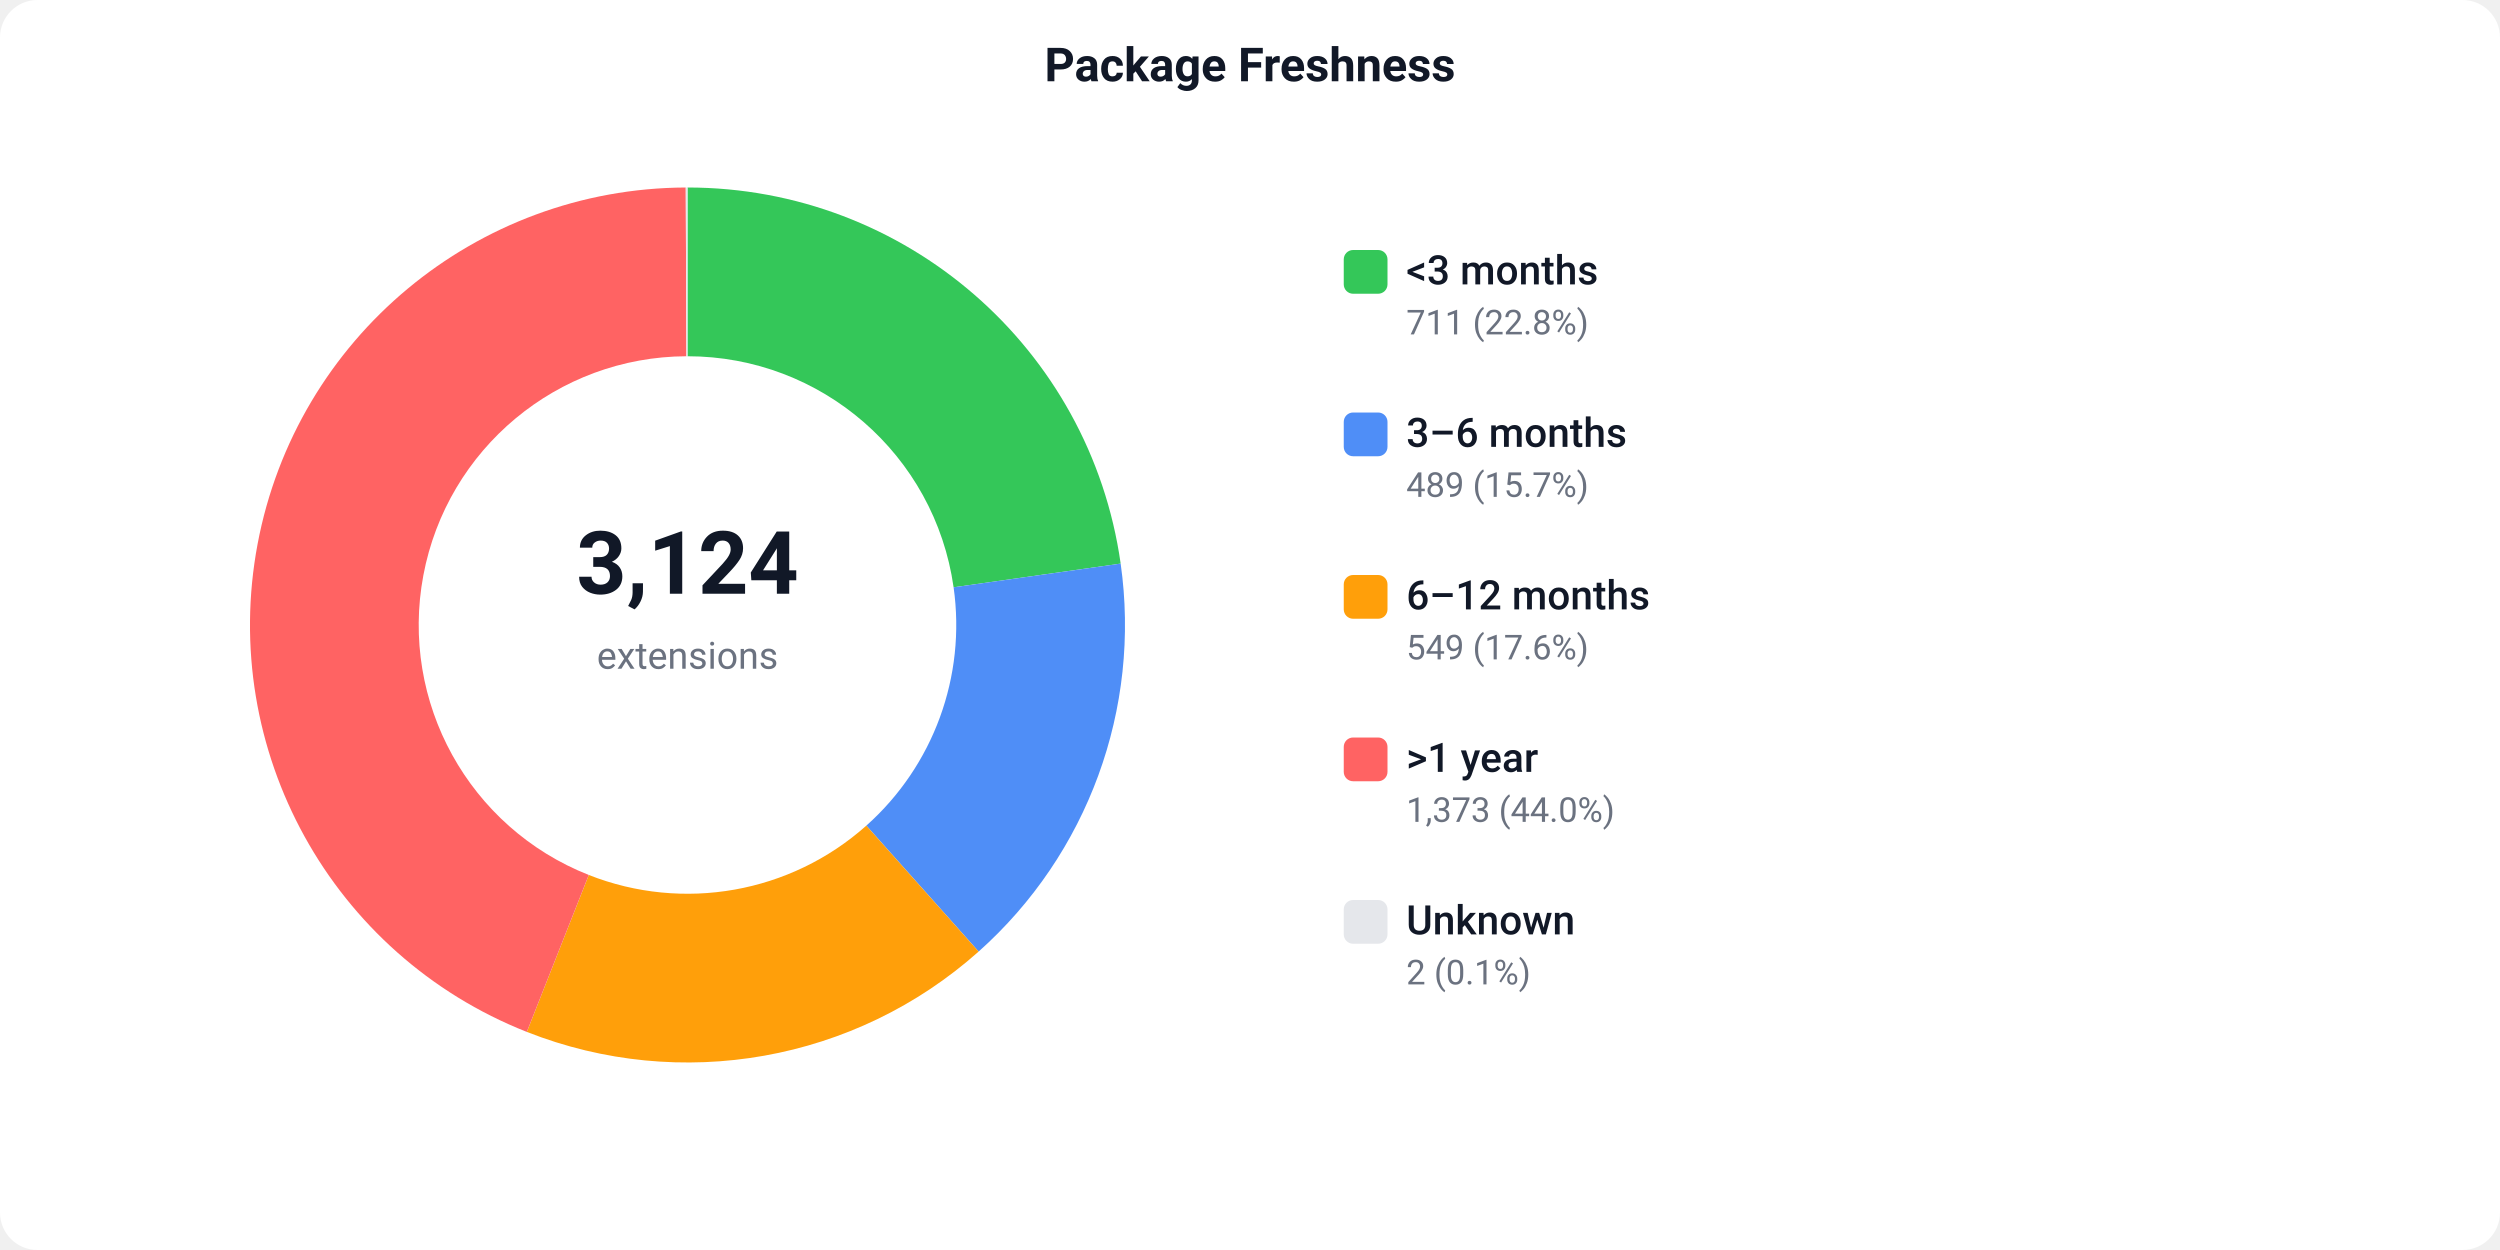
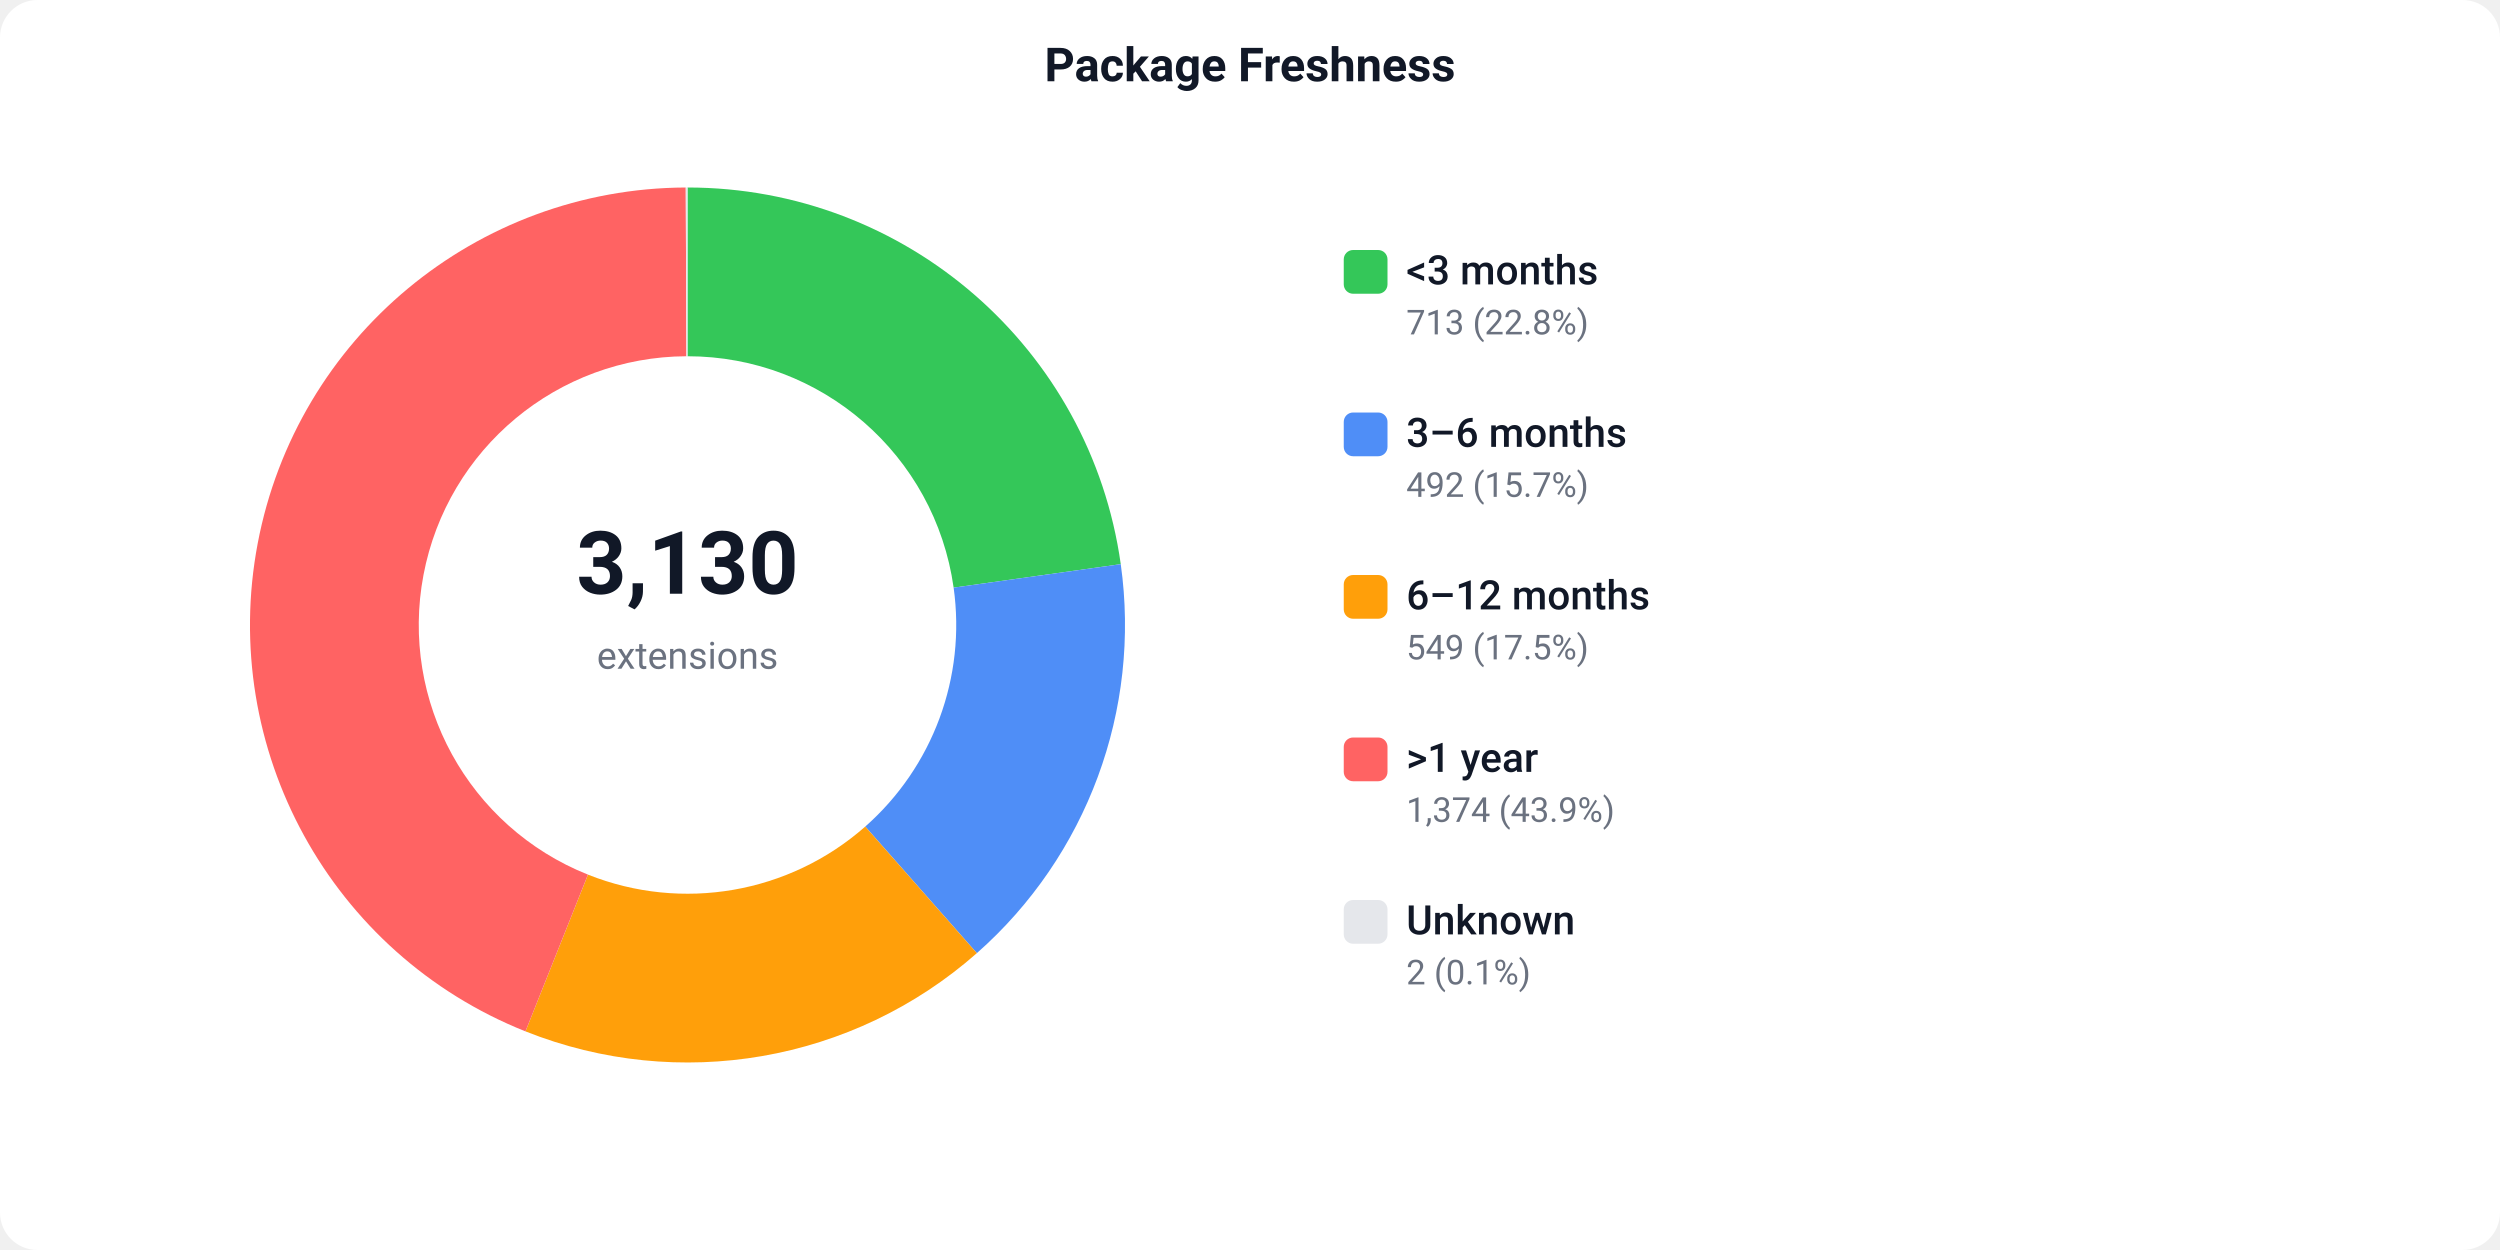
<svg xmlns="http://www.w3.org/2000/svg" width="800" height="400" viewBox="0 0 800 400">
  <defs>
    <style>text { font-family: -apple-system, BlinkMacSystemFont, 'Segoe UI', Roboto, sans-serif; }</style>
  </defs>
  <rect width="800" height="400" fill="#ffffff" rx="12" />
  <text x="400" y="26" text-anchor="middle" font-size="15" font-weight="600" fill="#111827">Package Freshness</text>
-   <path d="M 220.00 60.00 A 140 140 0 0 1 358.61 180.35 L 305.15 187.93 A 86 86 0 0 0 220.00 114.00 Z" fill="#34C759" />
-   <path d="M 358.61 180.35 A 140 140 0 0 1 313.16 304.50 L 277.23 264.20 A 86 86 0 0 0 305.15 187.93 Z" fill="#4F8EF7" />
-   <path d="M 313.16 304.50 A 140 140 0 0 1 168.58 330.21 L 188.41 279.99 A 86 86 0 0 0 277.23 264.20 Z" fill="#FF9F0A" />
-   <path d="M 168.58 330.21 A 140 140 0 0 1 219.44 60.00 L 219.65 114.00 A 86 86 0 0 0 188.41 279.99 Z" fill="#FF6363" />
+   <path d="M 220.00 60.00 A 140 140 0 0 1 358.64 180.53 L 305.16 188.04 A 86 86 0 0 0 220.00 114.00 Z" fill="#34C759" />
+   <path d="M 358.64 180.53 A 140 140 0 0 1 312.59 305.01 L 276.88 264.50 A 86 86 0 0 0 305.16 188.04 Z" fill="#4F8EF7" />
+   <path d="M 312.59 305.01 A 140 140 0 0 1 168.15 330.04 L 188.15 279.88 A 86 86 0 0 0 276.88 264.50 Z" fill="#FF9F0A" />
+   <path d="M 168.15 330.04 A 140 140 0 0 1 219.44 60.00 L 219.65 114.00 A 86 86 0 0 0 188.15 279.88 Z" fill="#FF6363" />
  <path d="M 219.44 60.00 A 140 140 0 0 1 220.00 60.00 L 220.00 114.00 A 86 86 0 0 0 219.65 114.00 Z" fill="#e5e7eb" />
-   <text x="220" y="190" text-anchor="middle" font-size="28" font-weight="700" fill="#111827">3,124</text>
+   <text x="220" y="190" text-anchor="middle" font-size="28" font-weight="700" fill="#111827">3,130</text>
  <text x="220" y="214" text-anchor="middle" font-size="12" fill="#6b7280">extensions</text>
  <rect x="430" y="80" width="14" height="14" fill="#34C759" rx="3" />
  <text x="450" y="91" font-size="13" font-weight="500" fill="#111827">&lt;3 months</text>
-   <text x="450" y="107" font-size="11" fill="#6b7280">711 (22.8%)</text>
+   <text x="450" y="107" font-size="11" fill="#6b7280">713 (22.8%)</text>
  <rect x="430" y="132" width="14" height="14" fill="#4F8EF7" rx="3" />
  <text x="450" y="143" font-size="13" font-weight="500" fill="#111827">3–6 months</text>
-   <text x="450" y="159" font-size="11" fill="#6b7280">489 (15.7%)</text>
+   <text x="450" y="159" font-size="11" fill="#6b7280">492 (15.7%)</text>
  <rect x="430" y="184" width="14" height="14" fill="#FF9F0A" rx="3" />
  <text x="450" y="195" font-size="13" font-weight="500" fill="#111827">6–12 months</text>
-   <text x="450" y="211" font-size="11" fill="#6b7280">549 (17.6%)</text>
+   <text x="450" y="211" font-size="11" fill="#6b7280">549 (17.5%)</text>
  <rect x="430" y="236" width="14" height="14" fill="#FF6363" rx="3" />
  <text x="450" y="247" font-size="13" font-weight="500" fill="#111827">&gt;1 year</text>
-   <text x="450" y="263" font-size="11" fill="#6b7280">1,373 (44.0%)</text>
+   <text x="450" y="263" font-size="11" fill="#6b7280">1,374 (43.9%)</text>
  <rect x="430" y="288" width="14" height="14" fill="#e5e7eb" rx="3" />
  <text x="450" y="299" font-size="13" font-weight="500" fill="#111827">Unknown</text>
  <text x="450" y="315" font-size="11" fill="#6b7280">2 (0.1%)</text>
</svg>
